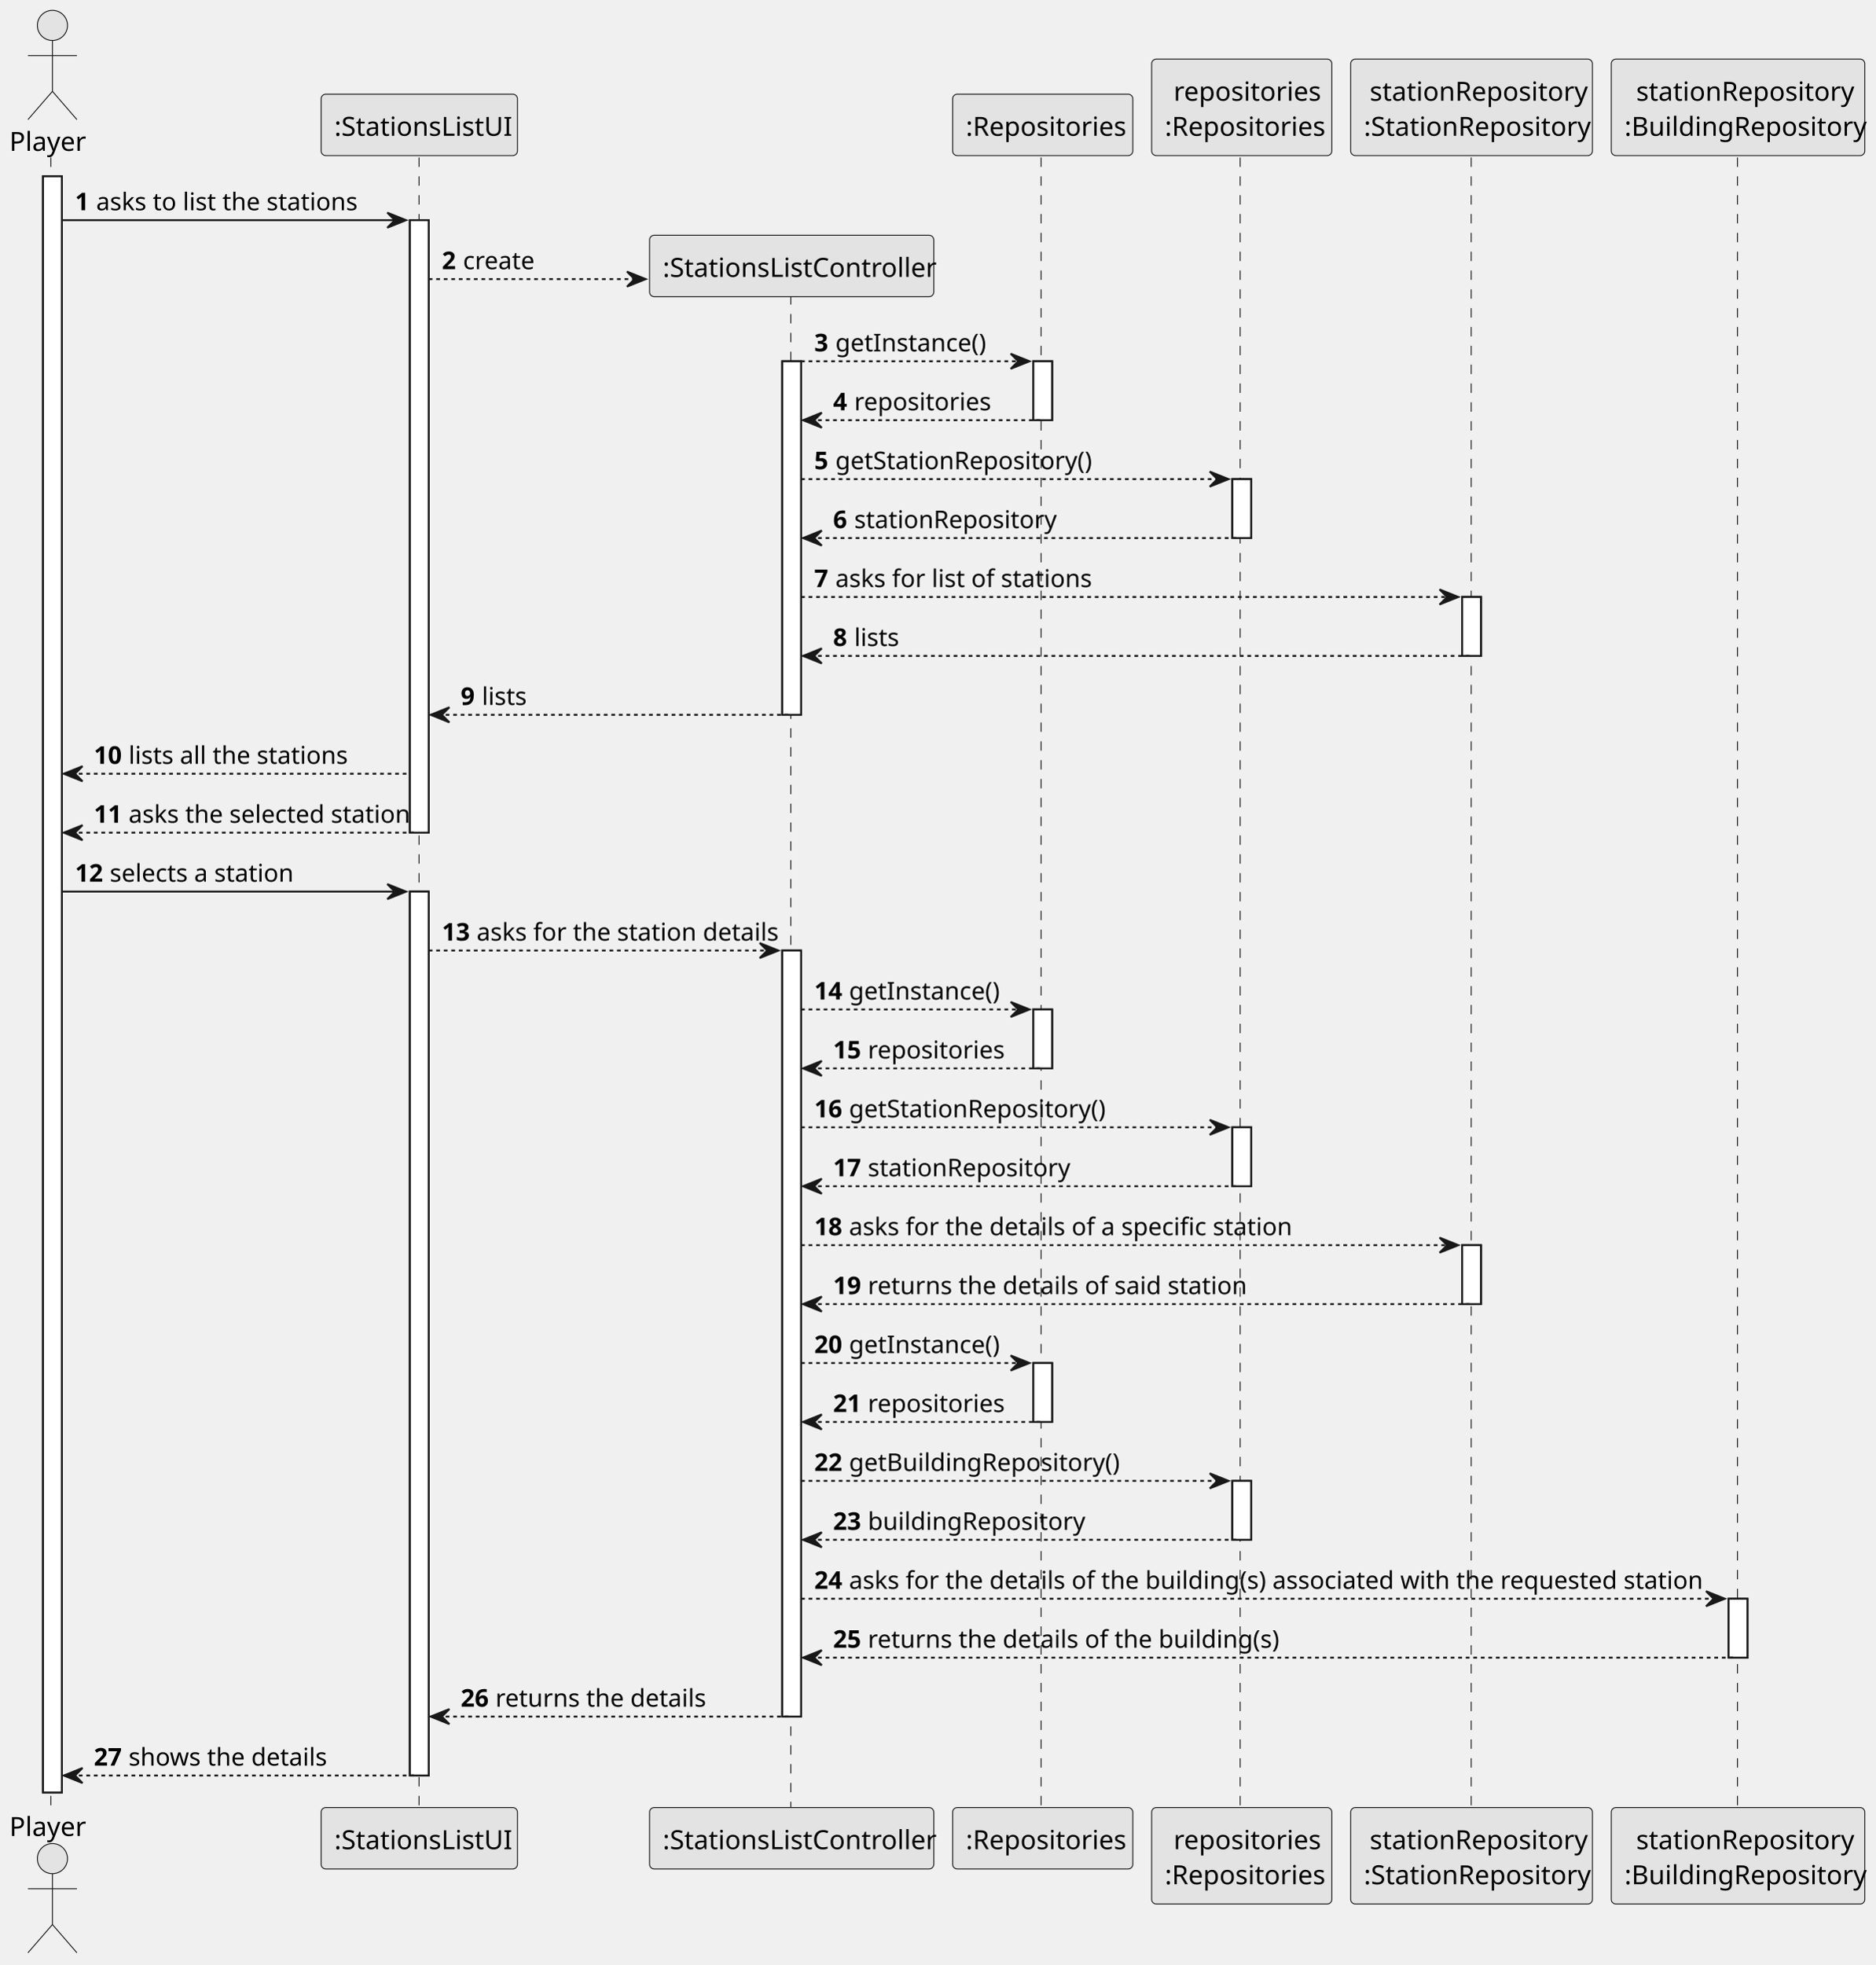
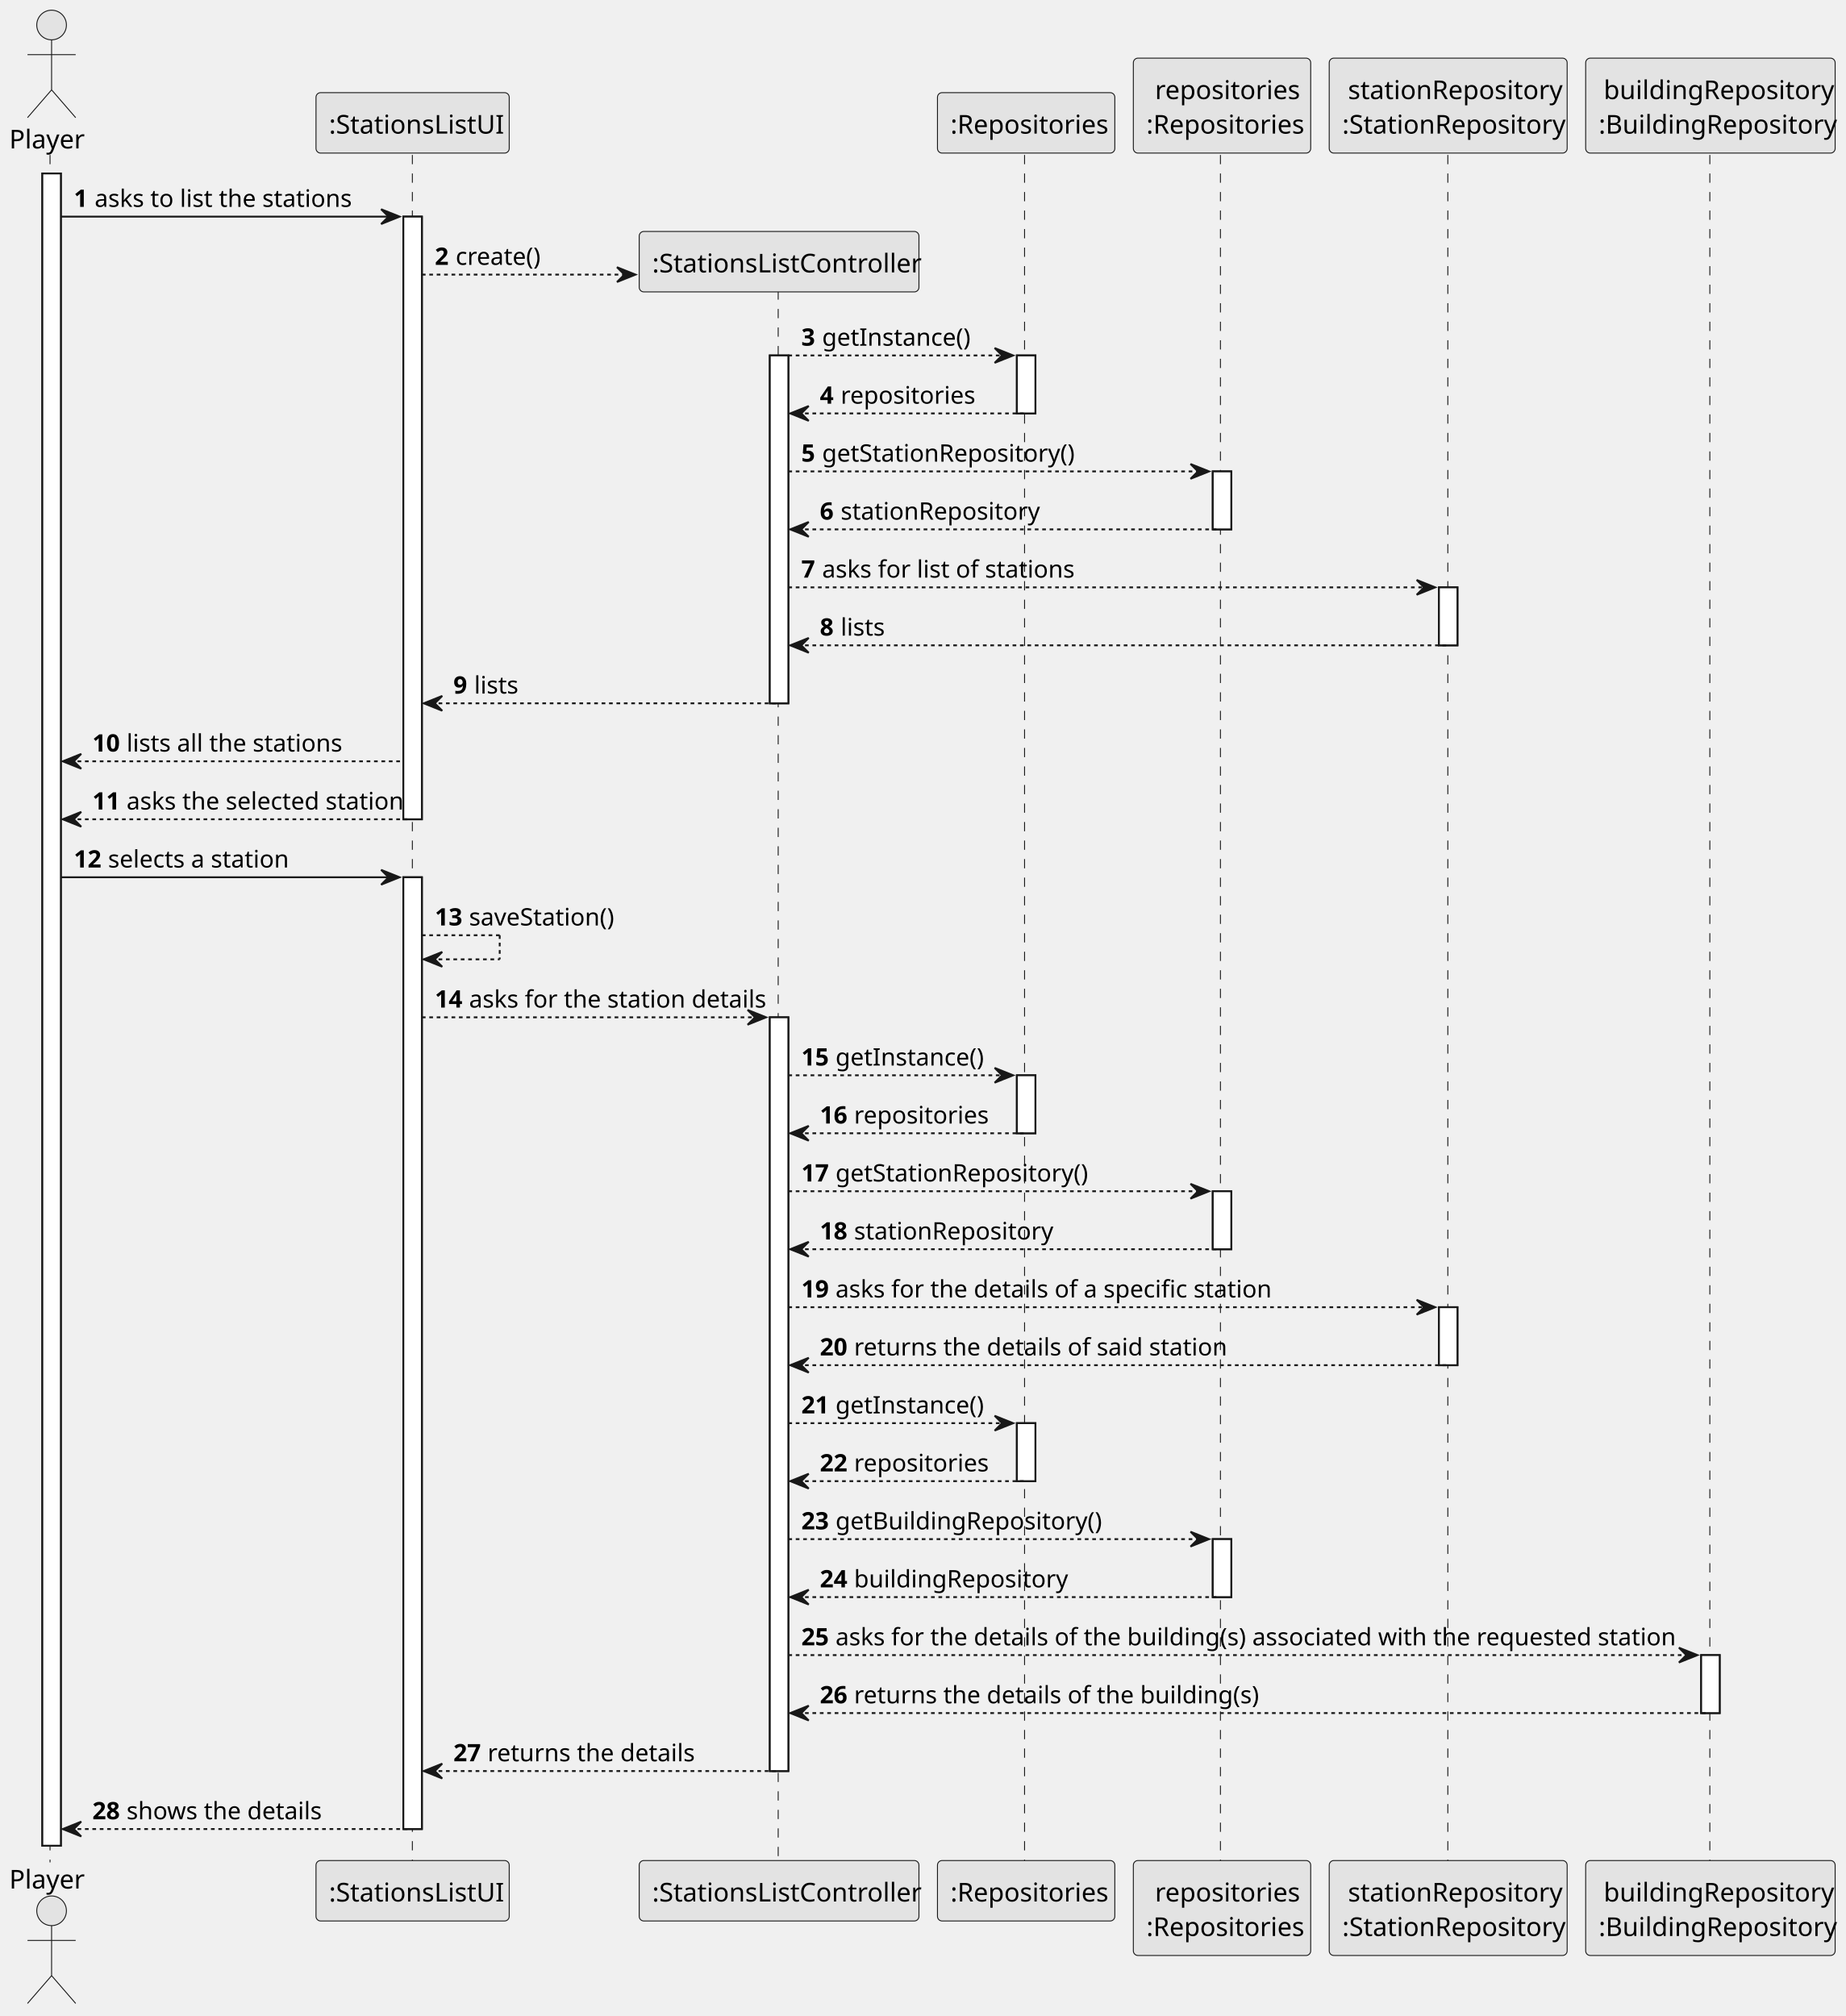
- <svg xmlns="http://www.w3.org/2000/svg" contentStyleType="text/css" height="1043px" preserveAspectRatio="none" style="width:996px;height:1043px;background:#FFFFFF;" version="1.1" viewBox="0 0 996 1043" width="996px" zoomAndPan="magnify">
+ <svg xmlns="http://www.w3.org/2000/svg" contentStyleType="text/css" height="1088px" preserveAspectRatio="none" style="width:996px;height:1088px;background:#FFFFFF;" version="1.1" viewBox="0 0 996 1088" width="996px" zoomAndPan="magnify">
  <defs />
  <g>
-     <rect fill="#FFFFFF" height="858.188" style="stroke:#181818;stroke-width:1.0;" width="10" x="22.841" y="93.621" />
+     <rect fill="#FFFFFF" height="902.479" style="stroke:#181818;stroke-width:1.0;" width="10" x="22.841" y="93.621" />
    <rect fill="#FFFFFF" height="325.24" style="stroke:#181818;stroke-width:1.0;" width="10" x="217.66" y="116.912" />
-     <rect fill="#FFFFFF" height="469.365" style="stroke:#181818;stroke-width:1.0;" width="10" x="217.66" y="473.443" />
+     <rect fill="#FFFFFF" height="513.656" style="stroke:#181818;stroke-width:1.0;" width="10" x="217.66" y="473.443" />
    <rect fill="#FFFFFF" height="187.746" style="stroke:#181818;stroke-width:1.0;" width="10" x="415.42" y="191.824" />
-     <rect fill="#FFFFFF" height="406.783" style="stroke:#181818;stroke-width:1.0;" width="10" x="415.42" y="504.734" />
+     <rect fill="#FFFFFF" height="406.783" style="stroke:#181818;stroke-width:1.0;" width="10" x="415.42" y="549.025" />
    <rect fill="#FFFFFF" height="31.291" style="stroke:#181818;stroke-width:1.0;" width="10" x="548.747" y="191.824" />
-     <rect fill="#FFFFFF" height="31.291" style="stroke:#181818;stroke-width:1.0;" width="10" x="548.747" y="536.025" />
-     <rect fill="#FFFFFF" height="31.291" style="stroke:#181818;stroke-width:1.0;" width="10" x="548.747" y="723.771" />
+     <rect fill="#FFFFFF" height="31.291" style="stroke:#181818;stroke-width:1.0;" width="10" x="548.747" y="580.316" />
+     <rect fill="#FFFFFF" height="31.291" style="stroke:#181818;stroke-width:1.0;" width="10" x="548.747" y="768.062" />
    <rect fill="#FFFFFF" height="31.291" style="stroke:#181818;stroke-width:1.0;" width="10" x="654.45" y="254.406" />
-     <rect fill="#FFFFFF" height="31.291" style="stroke:#181818;stroke-width:1.0;" width="10" x="654.45" y="598.607" />
-     <rect fill="#FFFFFF" height="31.291" style="stroke:#181818;stroke-width:1.0;" width="10" x="654.45" y="786.354" />
+     <rect fill="#FFFFFF" height="31.291" style="stroke:#181818;stroke-width:1.0;" width="10" x="654.45" y="642.898" />
+     <rect fill="#FFFFFF" height="31.291" style="stroke:#181818;stroke-width:1.0;" width="10" x="654.45" y="830.644" />
    <rect fill="#FFFFFF" height="31.291" style="stroke:#181818;stroke-width:1.0;" width="10" x="776.498" y="316.988" />
-     <rect fill="#FFFFFF" height="31.291" style="stroke:#181818;stroke-width:1.0;" width="10" x="776.498" y="661.189" />
-     <rect fill="#FFFFFF" height="31.291" style="stroke:#181818;stroke-width:1.0;" width="10" x="918.004" y="848.936" />
-     <line style="stroke:#181818;stroke-width:0.5;stroke-dasharray:5.0,5.0;" x1="27" x2="27" y1="83.621" y2="960.809" />
-     <line style="stroke:#181818;stroke-width:0.5;stroke-dasharray:5.0,5.0;" x1="222.529" x2="222.529" y1="83.621" y2="960.809" />
-     <line style="stroke:#181818;stroke-width:0.5;stroke-dasharray:5.0,5.0;" x1="419.944" x2="419.944" y1="156.723" y2="960.809" />
-     <line style="stroke:#181818;stroke-width:0.5;stroke-dasharray:5.0,5.0;" x1="552.895" x2="552.895" y1="83.621" y2="960.809" />
-     <line style="stroke:#181818;stroke-width:0.5;stroke-dasharray:5.0,5.0;" x1="658.599" x2="658.599" y1="83.621" y2="960.809" />
-     <line style="stroke:#181818;stroke-width:0.5;stroke-dasharray:5.0,5.0;" x1="781.302" x2="781.302" y1="83.621" y2="960.809" />
-     <line style="stroke:#181818;stroke-width:0.5;stroke-dasharray:5.0,5.0;" x1="922.694" x2="922.694" y1="83.621" y2="960.809" />
+     <rect fill="#FFFFFF" height="31.291" style="stroke:#181818;stroke-width:1.0;" width="10" x="776.498" y="705.481" />
+     <rect fill="#FFFFFF" height="31.291" style="stroke:#181818;stroke-width:1.0;" width="10" x="918.004" y="893.227" />
+     <line style="stroke:#181818;stroke-width:0.5;stroke-dasharray:5.0,5.0;" x1="27" x2="27" y1="83.621" y2="1005.1" />
+     <line style="stroke:#181818;stroke-width:0.5;stroke-dasharray:5.0,5.0;" x1="222.529" x2="222.529" y1="83.621" y2="1005.1" />
+     <line style="stroke:#181818;stroke-width:0.5;stroke-dasharray:5.0,5.0;" x1="419.944" x2="419.944" y1="156.723" y2="1005.1" />
+     <line style="stroke:#181818;stroke-width:0.5;stroke-dasharray:5.0,5.0;" x1="552.895" x2="552.895" y1="83.621" y2="1005.1" />
+     <line style="stroke:#181818;stroke-width:0.5;stroke-dasharray:5.0,5.0;" x1="658.599" x2="658.599" y1="83.621" y2="1005.1" />
+     <line style="stroke:#181818;stroke-width:0.5;stroke-dasharray:5.0,5.0;" x1="781.302" x2="781.302" y1="83.621" y2="1005.1" />
+     <line style="stroke:#181818;stroke-width:0.5;stroke-dasharray:5.0,5.0;" x1="922.694" x2="922.694" y1="83.621" y2="1005.1" />
    <text fill="#000000" font-family="sans-serif" font-size="14" lengthAdjust="spacing" textLength="39.683" x="5" y="80.107">Player</text>
    <ellipse cx="27.841" cy="13.5" fill="#E3E3E3" rx="8" ry="8" style="stroke:#181818;stroke-width:0.5;" />
    <path d="M27.841,21.5 L27.841,48.5 M14.841,29.5 L40.841,29.5 M27.841,48.5 L14.841,63.5 M27.841,48.5 L40.841,63.5 " fill="none" style="stroke:#181818;stroke-width:0.5;" />
-     <text fill="#000000" font-family="sans-serif" font-size="14" lengthAdjust="spacing" textLength="39.683" x="5" y="974.916">Player</text>
-     <ellipse cx="27.841" cy="986.93" fill="#E3E3E3" rx="8" ry="8" style="stroke:#181818;stroke-width:0.5;" />
-     <path d="M27.841,994.93 L27.841,1021.93 M14.841,1002.93 L40.841,1002.93 M27.841,1021.93 L14.841,1036.93 M27.841,1021.93 L40.841,1036.93 " fill="none" style="stroke:#181818;stroke-width:0.5;" />
+     <text fill="#000000" font-family="sans-serif" font-size="14" lengthAdjust="spacing" textLength="39.683" x="5" y="1019.207">Player</text>
+     <ellipse cx="27.841" cy="1031.221" fill="#E3E3E3" rx="8" ry="8" style="stroke:#181818;stroke-width:0.5;" />
+     <path d="M27.841,1039.221 L27.841,1066.221 M14.841,1047.221 L40.841,1047.221 M27.841,1066.221 L14.841,1081.221 M27.841,1066.221 L40.841,1081.221 " fill="none" style="stroke:#181818;stroke-width:0.5;" />
    <rect fill="#E3E3E3" height="32.621" rx="2.5" ry="2.5" style="stroke:#181818;stroke-width:0.5;" width="104.262" x="170.529" y="50" />
    <text fill="#000000" font-family="sans-serif" font-size="14" lengthAdjust="spacing" textLength="90.262" x="177.529" y="72.107">:StationsListUI</text>
-     <rect fill="#E3E3E3" height="32.621" rx="2.5" ry="2.5" style="stroke:#181818;stroke-width:0.5;" width="104.262" x="170.529" y="959.809" />
-     <text fill="#000000" font-family="sans-serif" font-size="14" lengthAdjust="spacing" textLength="90.262" x="177.529" y="981.916">:StationsListUI</text>
-     <rect fill="#E3E3E3" height="32.621" rx="2.5" ry="2.5" style="stroke:#181818;stroke-width:0.5;" width="150.951" x="344.944" y="959.809" />
-     <text fill="#000000" font-family="sans-serif" font-size="14" lengthAdjust="spacing" textLength="136.951" x="351.944" y="981.916">:StationsListController</text>
+     <rect fill="#E3E3E3" height="32.621" rx="2.5" ry="2.5" style="stroke:#181818;stroke-width:0.5;" width="104.262" x="170.529" y="1004.1" />
+     <text fill="#000000" font-family="sans-serif" font-size="14" lengthAdjust="spacing" textLength="90.262" x="177.529" y="1026.207">:StationsListUI</text>
+     <rect fill="#E3E3E3" height="32.621" rx="2.5" ry="2.5" style="stroke:#181818;stroke-width:0.5;" width="150.951" x="344.944" y="1004.1" />
+     <text fill="#000000" font-family="sans-serif" font-size="14" lengthAdjust="spacing" textLength="136.951" x="351.944" y="1026.207">:StationsListController</text>
    <rect fill="#E3E3E3" height="32.621" rx="2.5" ry="2.5" style="stroke:#181818;stroke-width:0.5;" width="95.703" x="505.896" y="50" />
    <text fill="#000000" font-family="sans-serif" font-size="14" lengthAdjust="spacing" textLength="81.703" x="512.895" y="72.107">:Repositories</text>
-     <rect fill="#E3E3E3" height="32.621" rx="2.5" ry="2.5" style="stroke:#181818;stroke-width:0.5;" width="95.703" x="505.896" y="959.809" />
-     <text fill="#000000" font-family="sans-serif" font-size="14" lengthAdjust="spacing" textLength="81.703" x="512.895" y="981.916">:Repositories</text>
+     <rect fill="#E3E3E3" height="32.621" rx="2.5" ry="2.5" style="stroke:#181818;stroke-width:0.5;" width="95.703" x="505.896" y="1004.1" />
+     <text fill="#000000" font-family="sans-serif" font-size="14" lengthAdjust="spacing" textLength="81.703" x="512.895" y="1026.207">:Repositories</text>
    <rect fill="#E3E3E3" height="51.242" rx="2.5" ry="2.5" style="stroke:#181818;stroke-width:0.5;" width="95.703" x="611.599" y="31.379" />
    <text fill="#000000" font-family="sans-serif" font-size="14" lengthAdjust="spacing" textLength="72.365" x="623.268" y="53.486">repositories</text>
    <text fill="#000000" font-family="sans-serif" font-size="14" lengthAdjust="spacing" textLength="81.703" x="618.599" y="72.107">:Repositories</text>
-     <rect fill="#E3E3E3" height="51.242" rx="2.5" ry="2.5" style="stroke:#181818;stroke-width:0.5;" width="95.703" x="611.599" y="959.809" />
-     <text fill="#000000" font-family="sans-serif" font-size="14" lengthAdjust="spacing" textLength="72.365" x="623.268" y="981.916">repositories</text>
-     <text fill="#000000" font-family="sans-serif" font-size="14" lengthAdjust="spacing" textLength="81.703" x="618.599" y="1000.537">:Repositories</text>
+     <rect fill="#E3E3E3" height="51.242" rx="2.5" ry="2.5" style="stroke:#181818;stroke-width:0.5;" width="95.703" x="611.599" y="1004.1" />
+     <text fill="#000000" font-family="sans-serif" font-size="14" lengthAdjust="spacing" textLength="72.365" x="623.268" y="1026.207">repositories</text>
+     <text fill="#000000" font-family="sans-serif" font-size="14" lengthAdjust="spacing" textLength="81.703" x="618.599" y="1044.828">:Repositories</text>
    <rect fill="#E3E3E3" height="51.242" rx="2.5" ry="2.5" style="stroke:#181818;stroke-width:0.5;" width="128.393" x="717.302" y="31.379" />
    <text fill="#000000" font-family="sans-serif" font-size="14" lengthAdjust="spacing" textLength="108.165" x="727.415" y="53.486">stationRepository</text>
    <text fill="#000000" font-family="sans-serif" font-size="14" lengthAdjust="spacing" textLength="114.393" x="724.302" y="72.107">:StationRepository</text>
-     <rect fill="#E3E3E3" height="51.242" rx="2.5" ry="2.5" style="stroke:#181818;stroke-width:0.5;" width="128.393" x="717.302" y="959.809" />
-     <text fill="#000000" font-family="sans-serif" font-size="14" lengthAdjust="spacing" textLength="108.165" x="727.415" y="981.916">stationRepository</text>
-     <text fill="#000000" font-family="sans-serif" font-size="14" lengthAdjust="spacing" textLength="114.393" x="724.302" y="1000.537">:StationRepository</text>
+     <rect fill="#E3E3E3" height="51.242" rx="2.5" ry="2.5" style="stroke:#181818;stroke-width:0.5;" width="128.393" x="717.302" y="1004.1" />
+     <text fill="#000000" font-family="sans-serif" font-size="14" lengthAdjust="spacing" textLength="108.165" x="727.415" y="1026.207">stationRepository</text>
+     <text fill="#000000" font-family="sans-serif" font-size="14" lengthAdjust="spacing" textLength="114.393" x="724.302" y="1044.828">:StationRepository</text>
    <rect fill="#E3E3E3" height="51.242" rx="2.5" ry="2.5" style="stroke:#181818;stroke-width:0.5;" width="134.62" x="855.694" y="31.379" />
-     <text fill="#000000" font-family="sans-serif" font-size="14" lengthAdjust="spacing" textLength="108.165" x="868.922" y="53.486">stationRepository</text>
+     <text fill="#000000" font-family="sans-serif" font-size="14" lengthAdjust="spacing" textLength="115.179" x="865.415" y="53.486">buildingRepository</text>
    <text fill="#000000" font-family="sans-serif" font-size="14" lengthAdjust="spacing" textLength="120.62" x="862.694" y="72.107">:BuildingRepository</text>
-     <rect fill="#E3E3E3" height="51.242" rx="2.5" ry="2.5" style="stroke:#181818;stroke-width:0.5;" width="134.62" x="855.694" y="959.809" />
-     <text fill="#000000" font-family="sans-serif" font-size="14" lengthAdjust="spacing" textLength="108.165" x="868.922" y="981.916">stationRepository</text>
-     <text fill="#000000" font-family="sans-serif" font-size="14" lengthAdjust="spacing" textLength="120.62" x="862.694" y="1000.537">:BuildingRepository</text>
-     <rect fill="#FFFFFF" height="858.188" style="stroke:#181818;stroke-width:1.0;" width="10" x="22.841" y="93.621" />
+     <rect fill="#E3E3E3" height="51.242" rx="2.5" ry="2.5" style="stroke:#181818;stroke-width:0.5;" width="134.62" x="855.694" y="1004.1" />
+     <text fill="#000000" font-family="sans-serif" font-size="14" lengthAdjust="spacing" textLength="115.179" x="865.415" y="1026.207">buildingRepository</text>
+     <text fill="#000000" font-family="sans-serif" font-size="14" lengthAdjust="spacing" textLength="120.62" x="862.694" y="1044.828">:BuildingRepository</text>
+     <rect fill="#FFFFFF" height="902.479" style="stroke:#181818;stroke-width:1.0;" width="10" x="22.841" y="93.621" />
    <rect fill="#FFFFFF" height="325.24" style="stroke:#181818;stroke-width:1.0;" width="10" x="217.66" y="116.912" />
-     <rect fill="#FFFFFF" height="469.365" style="stroke:#181818;stroke-width:1.0;" width="10" x="217.66" y="473.443" />
+     <rect fill="#FFFFFF" height="513.656" style="stroke:#181818;stroke-width:1.0;" width="10" x="217.66" y="473.443" />
    <rect fill="#FFFFFF" height="187.746" style="stroke:#181818;stroke-width:1.0;" width="10" x="415.42" y="191.824" />
-     <rect fill="#FFFFFF" height="406.783" style="stroke:#181818;stroke-width:1.0;" width="10" x="415.42" y="504.734" />
+     <rect fill="#FFFFFF" height="406.783" style="stroke:#181818;stroke-width:1.0;" width="10" x="415.42" y="549.025" />
    <rect fill="#FFFFFF" height="31.291" style="stroke:#181818;stroke-width:1.0;" width="10" x="548.747" y="191.824" />
-     <rect fill="#FFFFFF" height="31.291" style="stroke:#181818;stroke-width:1.0;" width="10" x="548.747" y="536.025" />
-     <rect fill="#FFFFFF" height="31.291" style="stroke:#181818;stroke-width:1.0;" width="10" x="548.747" y="723.771" />
+     <rect fill="#FFFFFF" height="31.291" style="stroke:#181818;stroke-width:1.0;" width="10" x="548.747" y="580.316" />
+     <rect fill="#FFFFFF" height="31.291" style="stroke:#181818;stroke-width:1.0;" width="10" x="548.747" y="768.062" />
    <rect fill="#FFFFFF" height="31.291" style="stroke:#181818;stroke-width:1.0;" width="10" x="654.45" y="254.406" />
-     <rect fill="#FFFFFF" height="31.291" style="stroke:#181818;stroke-width:1.0;" width="10" x="654.45" y="598.607" />
-     <rect fill="#FFFFFF" height="31.291" style="stroke:#181818;stroke-width:1.0;" width="10" x="654.45" y="786.354" />
+     <rect fill="#FFFFFF" height="31.291" style="stroke:#181818;stroke-width:1.0;" width="10" x="654.45" y="642.898" />
+     <rect fill="#FFFFFF" height="31.291" style="stroke:#181818;stroke-width:1.0;" width="10" x="654.45" y="830.644" />
    <rect fill="#FFFFFF" height="31.291" style="stroke:#181818;stroke-width:1.0;" width="10" x="776.498" y="316.988" />
-     <rect fill="#FFFFFF" height="31.291" style="stroke:#181818;stroke-width:1.0;" width="10" x="776.498" y="661.189" />
-     <rect fill="#FFFFFF" height="31.291" style="stroke:#181818;stroke-width:1.0;" width="10" x="918.004" y="848.936" />
+     <rect fill="#FFFFFF" height="31.291" style="stroke:#181818;stroke-width:1.0;" width="10" x="776.498" y="705.481" />
+     <rect fill="#FFFFFF" height="31.291" style="stroke:#181818;stroke-width:1.0;" width="10" x="918.004" y="893.227" />
    <polygon fill="#181818" points="205.66,112.912,215.66,116.912,205.66,120.912,209.66,116.912" style="stroke:#181818;stroke-width:1.0;" />
    <line style="stroke:#181818;stroke-width:1.0;" x1="32.841" x2="211.66" y1="116.912" y2="116.912" />
    <text fill="#000000" font-family="sans-serif" font-size="13" font-weight="bold" lengthAdjust="spacing" textLength="7.23" x="39.841" y="111.649">1</text>
    <text fill="#000000" font-family="sans-serif" font-size="13" lengthAdjust="spacing" textLength="130.781" x="51.071" y="111.649">asks to list the stations</text>
    <polygon fill="#181818" points="332.944,144.203,342.944,148.203,332.944,152.203,336.944,148.203" style="stroke:#181818;stroke-width:1.0;" />
    <line style="stroke:#181818;stroke-width:1.0;stroke-dasharray:2.0,2.0;" x1="227.66" x2="338.944" y1="148.203" y2="148.203" />
    <text fill="#000000" font-family="sans-serif" font-size="13" font-weight="bold" lengthAdjust="spacing" textLength="7.23" x="234.66" y="142.94">2</text>
-     <text fill="#000000" font-family="sans-serif" font-size="13" lengthAdjust="spacing" textLength="36.131" x="245.89" y="142.94">create</text>
+     <text fill="#000000" font-family="sans-serif" font-size="13" lengthAdjust="spacing" textLength="44.789" x="245.89" y="142.94">create()</text>
    <rect fill="#E3E3E3" height="32.621" rx="2.5" ry="2.5" style="stroke:#181818;stroke-width:0.5;" width="150.951" x="344.944" y="124.912" />
    <text fill="#000000" font-family="sans-serif" font-size="14" lengthAdjust="spacing" textLength="136.951" x="351.944" y="147.019">:StationsListController</text>
    <polygon fill="#181818" points="536.747,187.824,546.747,191.824,536.747,195.824,540.747,191.824" style="stroke:#181818;stroke-width:1.0;" />
    <line style="stroke:#181818;stroke-width:1.0;stroke-dasharray:2.0,2.0;" x1="425.42" x2="542.747" y1="191.824" y2="191.824" />
    <text fill="#000000" font-family="sans-serif" font-size="13" font-weight="bold" lengthAdjust="spacing" textLength="7.23" x="432.42" y="186.561">3</text>
    <text fill="#000000" font-family="sans-serif" font-size="13" lengthAdjust="spacing" textLength="75.874" x="443.65" y="186.561">getInstance()</text>
    <polygon fill="#181818" points="436.42,219.115,426.42,223.115,436.42,227.115,432.42,223.115" style="stroke:#181818;stroke-width:1.0;" />
    <line style="stroke:#181818;stroke-width:1.0;stroke-dasharray:2.0,2.0;" x1="430.42" x2="552.747" y1="223.115" y2="223.115" />
    <text fill="#000000" font-family="sans-serif" font-size="13" font-weight="bold" lengthAdjust="spacing" textLength="7.23" x="442.42" y="217.852">4</text>
    <text fill="#000000" font-family="sans-serif" font-size="13" lengthAdjust="spacing" textLength="67.196" x="453.65" y="217.852">repositories</text>
    <polygon fill="#181818" points="642.45,250.406,652.45,254.406,642.45,258.406,646.45,254.406" style="stroke:#181818;stroke-width:1.0;" />
    <line style="stroke:#181818;stroke-width:1.0;stroke-dasharray:2.0,2.0;" x1="425.42" x2="648.45" y1="254.406" y2="254.406" />
    <text fill="#000000" font-family="sans-serif" font-size="13" font-weight="bold" lengthAdjust="spacing" textLength="7.23" x="432.42" y="249.144">5</text>
    <text fill="#000000" font-family="sans-serif" font-size="13" lengthAdjust="spacing" textLength="129.34" x="443.65" y="249.144">getStationRepository()</text>
    <polygon fill="#181818" points="436.42,281.697,426.42,285.697,436.42,289.697,432.42,285.697" style="stroke:#181818;stroke-width:1.0;" />
    <line style="stroke:#181818;stroke-width:1.0;stroke-dasharray:2.0,2.0;" x1="430.42" x2="658.45" y1="285.697" y2="285.697" />
    <text fill="#000000" font-family="sans-serif" font-size="13" font-weight="bold" lengthAdjust="spacing" textLength="7.23" x="442.42" y="280.435">6</text>
    <text fill="#000000" font-family="sans-serif" font-size="13" lengthAdjust="spacing" textLength="100.439" x="453.65" y="280.435">stationRepository</text>
    <polygon fill="#181818" points="764.498,312.988,774.498,316.988,764.498,320.988,768.498,316.988" style="stroke:#181818;stroke-width:1.0;" />
    <line style="stroke:#181818;stroke-width:1.0;stroke-dasharray:2.0,2.0;" x1="425.42" x2="770.498" y1="316.988" y2="316.988" />
    <text fill="#000000" font-family="sans-serif" font-size="13" font-weight="bold" lengthAdjust="spacing" textLength="7.23" x="432.42" y="311.726">7</text>
    <text fill="#000000" font-family="sans-serif" font-size="13" lengthAdjust="spacing" textLength="127.88" x="443.65" y="311.726">asks for list of stations</text>
    <polygon fill="#181818" points="436.42,344.279,426.42,348.279,436.42,352.279,432.42,348.279" style="stroke:#181818;stroke-width:1.0;" />
    <line style="stroke:#181818;stroke-width:1.0;stroke-dasharray:2.0,2.0;" x1="430.42" x2="780.498" y1="348.279" y2="348.279" />
    <text fill="#000000" font-family="sans-serif" font-size="13" font-weight="bold" lengthAdjust="spacing" textLength="7.23" x="442.42" y="343.017">8</text>
    <text fill="#000000" font-family="sans-serif" font-size="13" lengthAdjust="spacing" textLength="22.388" x="453.65" y="343.017">lists</text>
    <polygon fill="#181818" points="238.66,375.57,228.66,379.57,238.66,383.57,234.66,379.57" style="stroke:#181818;stroke-width:1.0;" />
    <line style="stroke:#181818;stroke-width:1.0;stroke-dasharray:2.0,2.0;" x1="232.66" x2="419.42" y1="379.57" y2="379.57" />
    <text fill="#000000" font-family="sans-serif" font-size="13" font-weight="bold" lengthAdjust="spacing" textLength="7.23" x="244.66" y="374.308">9</text>
    <text fill="#000000" font-family="sans-serif" font-size="13" lengthAdjust="spacing" textLength="22.388" x="255.89" y="374.308">lists</text>
    <polygon fill="#181818" points="43.841,406.861,33.841,410.861,43.841,414.861,39.841,410.861" style="stroke:#181818;stroke-width:1.0;" />
    <line style="stroke:#181818;stroke-width:1.0;stroke-dasharray:2.0,2.0;" x1="37.841" x2="216.66" y1="410.861" y2="410.861" />
    <text fill="#000000" font-family="sans-serif" font-size="13" font-weight="bold" lengthAdjust="spacing" textLength="14.46" x="49.841" y="405.599">10</text>
    <text fill="#000000" font-family="sans-serif" font-size="13" lengthAdjust="spacing" textLength="109.103" x="68.301" y="405.599">lists all the stations</text>
    <polygon fill="#181818" points="43.841,438.152,33.841,442.152,43.841,446.152,39.841,442.152" style="stroke:#181818;stroke-width:1.0;" />
    <line style="stroke:#181818;stroke-width:1.0;stroke-dasharray:2.0,2.0;" x1="37.841" x2="221.66" y1="442.152" y2="442.152" />
    <text fill="#000000" font-family="sans-serif" font-size="13" font-weight="bold" lengthAdjust="spacing" textLength="14.46" x="49.841" y="436.89">11</text>
    <text fill="#000000" font-family="sans-serif" font-size="13" lengthAdjust="spacing" textLength="142.359" x="68.301" y="436.89">asks the selected station</text>
    <polygon fill="#181818" points="205.66,469.443,215.66,473.443,205.66,477.443,209.66,473.443" style="stroke:#181818;stroke-width:1.0;" />
    <line style="stroke:#181818;stroke-width:1.0;" x1="32.841" x2="211.66" y1="473.443" y2="473.443" />
    <text fill="#000000" font-family="sans-serif" font-size="13" font-weight="bold" lengthAdjust="spacing" textLength="14.46" x="39.841" y="468.181">12</text>
    <text fill="#000000" font-family="sans-serif" font-size="13" lengthAdjust="spacing" textLength="93.215" x="58.301" y="468.181">selects a station</text>
-     <polygon fill="#181818" points="403.42,500.734,413.42,504.734,403.42,508.734,407.42,504.734" style="stroke:#181818;stroke-width:1.0;" />
-     <line style="stroke:#181818;stroke-width:1.0;stroke-dasharray:2.0,2.0;" x1="227.66" x2="409.42" y1="504.734" y2="504.734" />
+     <line style="stroke:#181818;stroke-width:1.0;stroke-dasharray:2.0,2.0;" x1="227.66" x2="269.66" y1="504.734" y2="504.734" />
+     <line style="stroke:#181818;stroke-width:1.0;stroke-dasharray:2.0,2.0;" x1="269.66" x2="269.66" y1="504.734" y2="517.734" />
+     <line style="stroke:#181818;stroke-width:1.0;stroke-dasharray:2.0,2.0;" x1="228.66" x2="269.66" y1="517.734" y2="517.734" />
+     <polygon fill="#181818" points="238.66,513.734,228.66,517.734,238.66,521.734,234.66,517.734" style="stroke:#181818;stroke-width:1.0;" />
    <text fill="#000000" font-family="sans-serif" font-size="13" font-weight="bold" lengthAdjust="spacing" textLength="14.46" x="234.66" y="499.472">13</text>
-     <text fill="#000000" font-family="sans-serif" font-size="13" lengthAdjust="spacing" textLength="150.3" x="253.12" y="499.472">asks for the station details</text>
-     <polygon fill="#181818" points="536.747,532.025,546.747,536.025,536.747,540.025,540.747,536.025" style="stroke:#181818;stroke-width:1.0;" />
-     <line style="stroke:#181818;stroke-width:1.0;stroke-dasharray:2.0,2.0;" x1="425.42" x2="542.747" y1="536.025" y2="536.025" />
-     <text fill="#000000" font-family="sans-serif" font-size="13" font-weight="bold" lengthAdjust="spacing" textLength="14.46" x="432.42" y="530.763">14</text>
-     <text fill="#000000" font-family="sans-serif" font-size="13" lengthAdjust="spacing" textLength="75.874" x="450.88" y="530.763">getInstance()</text>
-     <polygon fill="#181818" points="436.42,563.316,426.42,567.316,436.42,571.316,432.42,567.316" style="stroke:#181818;stroke-width:1.0;" />
-     <line style="stroke:#181818;stroke-width:1.0;stroke-dasharray:2.0,2.0;" x1="430.42" x2="552.747" y1="567.316" y2="567.316" />
-     <text fill="#000000" font-family="sans-serif" font-size="13" font-weight="bold" lengthAdjust="spacing" textLength="14.46" x="442.42" y="562.054">15</text>
-     <text fill="#000000" font-family="sans-serif" font-size="13" lengthAdjust="spacing" textLength="67.196" x="460.88" y="562.054">repositories</text>
-     <polygon fill="#181818" points="642.45,594.607,652.45,598.607,642.45,602.607,646.45,598.607" style="stroke:#181818;stroke-width:1.0;" />
-     <line style="stroke:#181818;stroke-width:1.0;stroke-dasharray:2.0,2.0;" x1="425.42" x2="648.45" y1="598.607" y2="598.607" />
-     <text fill="#000000" font-family="sans-serif" font-size="13" font-weight="bold" lengthAdjust="spacing" textLength="14.46" x="432.42" y="593.345">16</text>
-     <text fill="#000000" font-family="sans-serif" font-size="13" lengthAdjust="spacing" textLength="129.34" x="450.88" y="593.345">getStationRepository()</text>
-     <polygon fill="#181818" points="436.42,625.898,426.42,629.898,436.42,633.898,432.42,629.898" style="stroke:#181818;stroke-width:1.0;" />
-     <line style="stroke:#181818;stroke-width:1.0;stroke-dasharray:2.0,2.0;" x1="430.42" x2="658.45" y1="629.898" y2="629.898" />
-     <text fill="#000000" font-family="sans-serif" font-size="13" font-weight="bold" lengthAdjust="spacing" textLength="14.46" x="442.42" y="624.636">17</text>
-     <text fill="#000000" font-family="sans-serif" font-size="13" lengthAdjust="spacing" textLength="100.439" x="460.88" y="624.636">stationRepository</text>
-     <polygon fill="#181818" points="764.498,657.189,774.498,661.189,764.498,665.189,768.498,661.189" style="stroke:#181818;stroke-width:1.0;" />
-     <line style="stroke:#181818;stroke-width:1.0;stroke-dasharray:2.0,2.0;" x1="425.42" x2="770.498" y1="661.189" y2="661.189" />
-     <text fill="#000000" font-family="sans-serif" font-size="13" font-weight="bold" lengthAdjust="spacing" textLength="14.46" x="432.42" y="655.927">18</text>
-     <text fill="#000000" font-family="sans-serif" font-size="13" lengthAdjust="spacing" textLength="222.555" x="450.88" y="655.927">asks for the details of a specific station</text>
-     <polygon fill="#181818" points="436.42,688.481,426.42,692.481,436.42,696.481,432.42,692.481" style="stroke:#181818;stroke-width:1.0;" />
-     <line style="stroke:#181818;stroke-width:1.0;stroke-dasharray:2.0,2.0;" x1="430.42" x2="780.498" y1="692.481" y2="692.481" />
-     <text fill="#000000" font-family="sans-serif" font-size="13" font-weight="bold" lengthAdjust="spacing" textLength="14.46" x="442.42" y="687.218">19</text>
-     <text fill="#000000" font-family="sans-serif" font-size="13" lengthAdjust="spacing" textLength="187.161" x="460.88" y="687.218">returns the details of said station</text>
-     <polygon fill="#181818" points="536.747,719.771,546.747,723.771,536.747,727.771,540.747,723.771" style="stroke:#181818;stroke-width:1.0;" />
-     <line style="stroke:#181818;stroke-width:1.0;stroke-dasharray:2.0,2.0;" x1="425.42" x2="542.747" y1="723.771" y2="723.771" />
-     <text fill="#000000" font-family="sans-serif" font-size="13" font-weight="bold" lengthAdjust="spacing" textLength="14.46" x="432.42" y="718.509">20</text>
-     <text fill="#000000" font-family="sans-serif" font-size="13" lengthAdjust="spacing" textLength="75.874" x="450.88" y="718.509">getInstance()</text>
-     <polygon fill="#181818" points="436.42,751.062,426.42,755.062,436.42,759.062,432.42,755.062" style="stroke:#181818;stroke-width:1.0;" />
-     <line style="stroke:#181818;stroke-width:1.0;stroke-dasharray:2.0,2.0;" x1="430.42" x2="552.747" y1="755.062" y2="755.062" />
-     <text fill="#000000" font-family="sans-serif" font-size="13" font-weight="bold" lengthAdjust="spacing" textLength="14.46" x="442.42" y="749.8">21</text>
-     <text fill="#000000" font-family="sans-serif" font-size="13" lengthAdjust="spacing" textLength="67.196" x="460.88" y="749.8">repositories</text>
-     <polygon fill="#181818" points="642.45,782.354,652.45,786.354,642.45,790.354,646.45,786.354" style="stroke:#181818;stroke-width:1.0;" />
-     <line style="stroke:#181818;stroke-width:1.0;stroke-dasharray:2.0,2.0;" x1="425.42" x2="648.45" y1="786.354" y2="786.354" />
-     <text fill="#000000" font-family="sans-serif" font-size="13" font-weight="bold" lengthAdjust="spacing" textLength="14.46" x="432.42" y="781.091">22</text>
-     <text fill="#000000" font-family="sans-serif" font-size="13" lengthAdjust="spacing" textLength="135.123" x="450.88" y="781.091">getBuildingRepository()</text>
-     <polygon fill="#181818" points="436.42,813.644,426.42,817.644,436.42,821.644,432.42,817.644" style="stroke:#181818;stroke-width:1.0;" />
-     <line style="stroke:#181818;stroke-width:1.0;stroke-dasharray:2.0,2.0;" x1="430.42" x2="658.45" y1="817.644" y2="817.644" />
-     <text fill="#000000" font-family="sans-serif" font-size="13" font-weight="bold" lengthAdjust="spacing" textLength="14.46" x="442.42" y="812.382">23</text>
-     <text fill="#000000" font-family="sans-serif" font-size="13" lengthAdjust="spacing" textLength="106.952" x="460.88" y="812.382">buildingRepository</text>
-     <polygon fill="#181818" points="906.004,844.936,916.004,848.936,906.004,852.936,910.004,848.936" style="stroke:#181818;stroke-width:1.0;" />
-     <line style="stroke:#181818;stroke-width:1.0;stroke-dasharray:2.0,2.0;" x1="425.42" x2="912.004" y1="848.936" y2="848.936" />
-     <text fill="#000000" font-family="sans-serif" font-size="13" font-weight="bold" lengthAdjust="spacing" textLength="14.46" x="432.42" y="843.673">24</text>
-     <text fill="#000000" font-family="sans-serif" font-size="13" lengthAdjust="spacing" textLength="425.629" x="450.88" y="843.673">asks for the details of the building(s) associated with the requested station</text>
-     <polygon fill="#181818" points="436.42,876.227,426.42,880.227,436.42,884.227,432.42,880.227" style="stroke:#181818;stroke-width:1.0;" />
-     <line style="stroke:#181818;stroke-width:1.0;stroke-dasharray:2.0,2.0;" x1="430.42" x2="922.004" y1="880.227" y2="880.227" />
-     <text fill="#000000" font-family="sans-serif" font-size="13" font-weight="bold" lengthAdjust="spacing" textLength="14.46" x="442.42" y="874.964">25</text>
-     <text fill="#000000" font-family="sans-serif" font-size="13" lengthAdjust="spacing" textLength="203.055" x="460.88" y="874.964">returns the details of the building(s)</text>
-     <polygon fill="#181818" points="238.66,907.518,228.66,911.518,238.66,915.518,234.66,911.518" style="stroke:#181818;stroke-width:1.0;" />
-     <line style="stroke:#181818;stroke-width:1.0;stroke-dasharray:2.0,2.0;" x1="232.66" x2="419.42" y1="911.518" y2="911.518" />
-     <text fill="#000000" font-family="sans-serif" font-size="13" font-weight="bold" lengthAdjust="spacing" textLength="14.46" x="244.66" y="906.255">26</text>
-     <text fill="#000000" font-family="sans-serif" font-size="13" lengthAdjust="spacing" textLength="103.334" x="263.12" y="906.255">returns the details</text>
-     <polygon fill="#181818" points="43.841,938.809,33.841,942.809,43.841,946.809,39.841,942.809" style="stroke:#181818;stroke-width:1.0;" />
-     <line style="stroke:#181818;stroke-width:1.0;stroke-dasharray:2.0,2.0;" x1="37.841" x2="221.66" y1="942.809" y2="942.809" />
-     <text fill="#000000" font-family="sans-serif" font-size="13" font-weight="bold" lengthAdjust="spacing" textLength="14.46" x="49.841" y="937.546">27</text>
-     <text fill="#000000" font-family="sans-serif" font-size="13" lengthAdjust="spacing" textLength="99.722" x="68.301" y="937.546">shows the details</text>
+     <text fill="#000000" font-family="sans-serif" font-size="13" lengthAdjust="spacing" textLength="76.591" x="253.12" y="499.472">saveStation()</text>
+     <polygon fill="#181818" points="403.42,545.025,413.42,549.025,403.42,553.025,407.42,549.025" style="stroke:#181818;stroke-width:1.0;" />
+     <line style="stroke:#181818;stroke-width:1.0;stroke-dasharray:2.0,2.0;" x1="227.66" x2="409.42" y1="549.025" y2="549.025" />
+     <text fill="#000000" font-family="sans-serif" font-size="13" font-weight="bold" lengthAdjust="spacing" textLength="14.46" x="234.66" y="543.763">14</text>
+     <text fill="#000000" font-family="sans-serif" font-size="13" lengthAdjust="spacing" textLength="150.3" x="253.12" y="543.763">asks for the station details</text>
+     <polygon fill="#181818" points="536.747,576.316,546.747,580.316,536.747,584.316,540.747,580.316" style="stroke:#181818;stroke-width:1.0;" />
+     <line style="stroke:#181818;stroke-width:1.0;stroke-dasharray:2.0,2.0;" x1="425.42" x2="542.747" y1="580.316" y2="580.316" />
+     <text fill="#000000" font-family="sans-serif" font-size="13" font-weight="bold" lengthAdjust="spacing" textLength="14.46" x="432.42" y="575.054">15</text>
+     <text fill="#000000" font-family="sans-serif" font-size="13" lengthAdjust="spacing" textLength="75.874" x="450.88" y="575.054">getInstance()</text>
+     <polygon fill="#181818" points="436.42,607.607,426.42,611.607,436.42,615.607,432.42,611.607" style="stroke:#181818;stroke-width:1.0;" />
+     <line style="stroke:#181818;stroke-width:1.0;stroke-dasharray:2.0,2.0;" x1="430.42" x2="552.747" y1="611.607" y2="611.607" />
+     <text fill="#000000" font-family="sans-serif" font-size="13" font-weight="bold" lengthAdjust="spacing" textLength="14.46" x="442.42" y="606.345">16</text>
+     <text fill="#000000" font-family="sans-serif" font-size="13" lengthAdjust="spacing" textLength="67.196" x="460.88" y="606.345">repositories</text>
+     <polygon fill="#181818" points="642.45,638.898,652.45,642.898,642.45,646.898,646.45,642.898" style="stroke:#181818;stroke-width:1.0;" />
+     <line style="stroke:#181818;stroke-width:1.0;stroke-dasharray:2.0,2.0;" x1="425.42" x2="648.45" y1="642.898" y2="642.898" />
+     <text fill="#000000" font-family="sans-serif" font-size="13" font-weight="bold" lengthAdjust="spacing" textLength="14.46" x="432.42" y="637.636">17</text>
+     <text fill="#000000" font-family="sans-serif" font-size="13" lengthAdjust="spacing" textLength="129.34" x="450.88" y="637.636">getStationRepository()</text>
+     <polygon fill="#181818" points="436.42,670.189,426.42,674.189,436.42,678.189,432.42,674.189" style="stroke:#181818;stroke-width:1.0;" />
+     <line style="stroke:#181818;stroke-width:1.0;stroke-dasharray:2.0,2.0;" x1="430.42" x2="658.45" y1="674.189" y2="674.189" />
+     <text fill="#000000" font-family="sans-serif" font-size="13" font-weight="bold" lengthAdjust="spacing" textLength="14.46" x="442.42" y="668.927">18</text>
+     <text fill="#000000" font-family="sans-serif" font-size="13" lengthAdjust="spacing" textLength="100.439" x="460.88" y="668.927">stationRepository</text>
+     <polygon fill="#181818" points="764.498,701.481,774.498,705.481,764.498,709.481,768.498,705.481" style="stroke:#181818;stroke-width:1.0;" />
+     <line style="stroke:#181818;stroke-width:1.0;stroke-dasharray:2.0,2.0;" x1="425.42" x2="770.498" y1="705.481" y2="705.481" />
+     <text fill="#000000" font-family="sans-serif" font-size="13" font-weight="bold" lengthAdjust="spacing" textLength="14.46" x="432.42" y="700.218">19</text>
+     <text fill="#000000" font-family="sans-serif" font-size="13" lengthAdjust="spacing" textLength="222.555" x="450.88" y="700.218">asks for the details of a specific station</text>
+     <polygon fill="#181818" points="436.42,732.771,426.42,736.771,436.42,740.771,432.42,736.771" style="stroke:#181818;stroke-width:1.0;" />
+     <line style="stroke:#181818;stroke-width:1.0;stroke-dasharray:2.0,2.0;" x1="430.42" x2="780.498" y1="736.771" y2="736.771" />
+     <text fill="#000000" font-family="sans-serif" font-size="13" font-weight="bold" lengthAdjust="spacing" textLength="14.46" x="442.42" y="731.509">20</text>
+     <text fill="#000000" font-family="sans-serif" font-size="13" lengthAdjust="spacing" textLength="187.161" x="460.88" y="731.509">returns the details of said station</text>
+     <polygon fill="#181818" points="536.747,764.062,546.747,768.062,536.747,772.062,540.747,768.062" style="stroke:#181818;stroke-width:1.0;" />
+     <line style="stroke:#181818;stroke-width:1.0;stroke-dasharray:2.0,2.0;" x1="425.42" x2="542.747" y1="768.062" y2="768.062" />
+     <text fill="#000000" font-family="sans-serif" font-size="13" font-weight="bold" lengthAdjust="spacing" textLength="14.46" x="432.42" y="762.8">21</text>
+     <text fill="#000000" font-family="sans-serif" font-size="13" lengthAdjust="spacing" textLength="75.874" x="450.88" y="762.8">getInstance()</text>
+     <polygon fill="#181818" points="436.42,795.354,426.42,799.354,436.42,803.354,432.42,799.354" style="stroke:#181818;stroke-width:1.0;" />
+     <line style="stroke:#181818;stroke-width:1.0;stroke-dasharray:2.0,2.0;" x1="430.42" x2="552.747" y1="799.354" y2="799.354" />
+     <text fill="#000000" font-family="sans-serif" font-size="13" font-weight="bold" lengthAdjust="spacing" textLength="14.46" x="442.42" y="794.091">22</text>
+     <text fill="#000000" font-family="sans-serif" font-size="13" lengthAdjust="spacing" textLength="67.196" x="460.88" y="794.091">repositories</text>
+     <polygon fill="#181818" points="642.45,826.644,652.45,830.644,642.45,834.644,646.45,830.644" style="stroke:#181818;stroke-width:1.0;" />
+     <line style="stroke:#181818;stroke-width:1.0;stroke-dasharray:2.0,2.0;" x1="425.42" x2="648.45" y1="830.644" y2="830.644" />
+     <text fill="#000000" font-family="sans-serif" font-size="13" font-weight="bold" lengthAdjust="spacing" textLength="14.46" x="432.42" y="825.382">23</text>
+     <text fill="#000000" font-family="sans-serif" font-size="13" lengthAdjust="spacing" textLength="135.123" x="450.88" y="825.382">getBuildingRepository()</text>
+     <polygon fill="#181818" points="436.42,857.936,426.42,861.936,436.42,865.936,432.42,861.936" style="stroke:#181818;stroke-width:1.0;" />
+     <line style="stroke:#181818;stroke-width:1.0;stroke-dasharray:2.0,2.0;" x1="430.42" x2="658.45" y1="861.936" y2="861.936" />
+     <text fill="#000000" font-family="sans-serif" font-size="13" font-weight="bold" lengthAdjust="spacing" textLength="14.46" x="442.42" y="856.673">24</text>
+     <text fill="#000000" font-family="sans-serif" font-size="13" lengthAdjust="spacing" textLength="106.952" x="460.88" y="856.673">buildingRepository</text>
+     <polygon fill="#181818" points="906.004,889.227,916.004,893.227,906.004,897.227,910.004,893.227" style="stroke:#181818;stroke-width:1.0;" />
+     <line style="stroke:#181818;stroke-width:1.0;stroke-dasharray:2.0,2.0;" x1="425.42" x2="912.004" y1="893.227" y2="893.227" />
+     <text fill="#000000" font-family="sans-serif" font-size="13" font-weight="bold" lengthAdjust="spacing" textLength="14.46" x="432.42" y="887.964">25</text>
+     <text fill="#000000" font-family="sans-serif" font-size="13" lengthAdjust="spacing" textLength="425.629" x="450.88" y="887.964">asks for the details of the building(s) associated with the requested station</text>
+     <polygon fill="#181818" points="436.42,920.518,426.42,924.518,436.42,928.518,432.42,924.518" style="stroke:#181818;stroke-width:1.0;" />
+     <line style="stroke:#181818;stroke-width:1.0;stroke-dasharray:2.0,2.0;" x1="430.42" x2="922.004" y1="924.518" y2="924.518" />
+     <text fill="#000000" font-family="sans-serif" font-size="13" font-weight="bold" lengthAdjust="spacing" textLength="14.46" x="442.42" y="919.255">26</text>
+     <text fill="#000000" font-family="sans-serif" font-size="13" lengthAdjust="spacing" textLength="203.055" x="460.88" y="919.255">returns the details of the building(s)</text>
+     <polygon fill="#181818" points="238.66,951.809,228.66,955.809,238.66,959.809,234.66,955.809" style="stroke:#181818;stroke-width:1.0;" />
+     <line style="stroke:#181818;stroke-width:1.0;stroke-dasharray:2.0,2.0;" x1="232.66" x2="419.42" y1="955.809" y2="955.809" />
+     <text fill="#000000" font-family="sans-serif" font-size="13" font-weight="bold" lengthAdjust="spacing" textLength="14.46" x="244.66" y="950.546">27</text>
+     <text fill="#000000" font-family="sans-serif" font-size="13" lengthAdjust="spacing" textLength="103.334" x="263.12" y="950.546">returns the details</text>
+     <polygon fill="#181818" points="43.841,983.1,33.841,987.1,43.841,991.1,39.841,987.1" style="stroke:#181818;stroke-width:1.0;" />
+     <line style="stroke:#181818;stroke-width:1.0;stroke-dasharray:2.0,2.0;" x1="37.841" x2="221.66" y1="987.1" y2="987.1" />
+     <text fill="#000000" font-family="sans-serif" font-size="13" font-weight="bold" lengthAdjust="spacing" textLength="14.46" x="49.841" y="981.837">28</text>
+     <text fill="#000000" font-family="sans-serif" font-size="13" lengthAdjust="spacing" textLength="99.722" x="68.301" y="981.837">shows the details</text>
  </g>
</svg>
